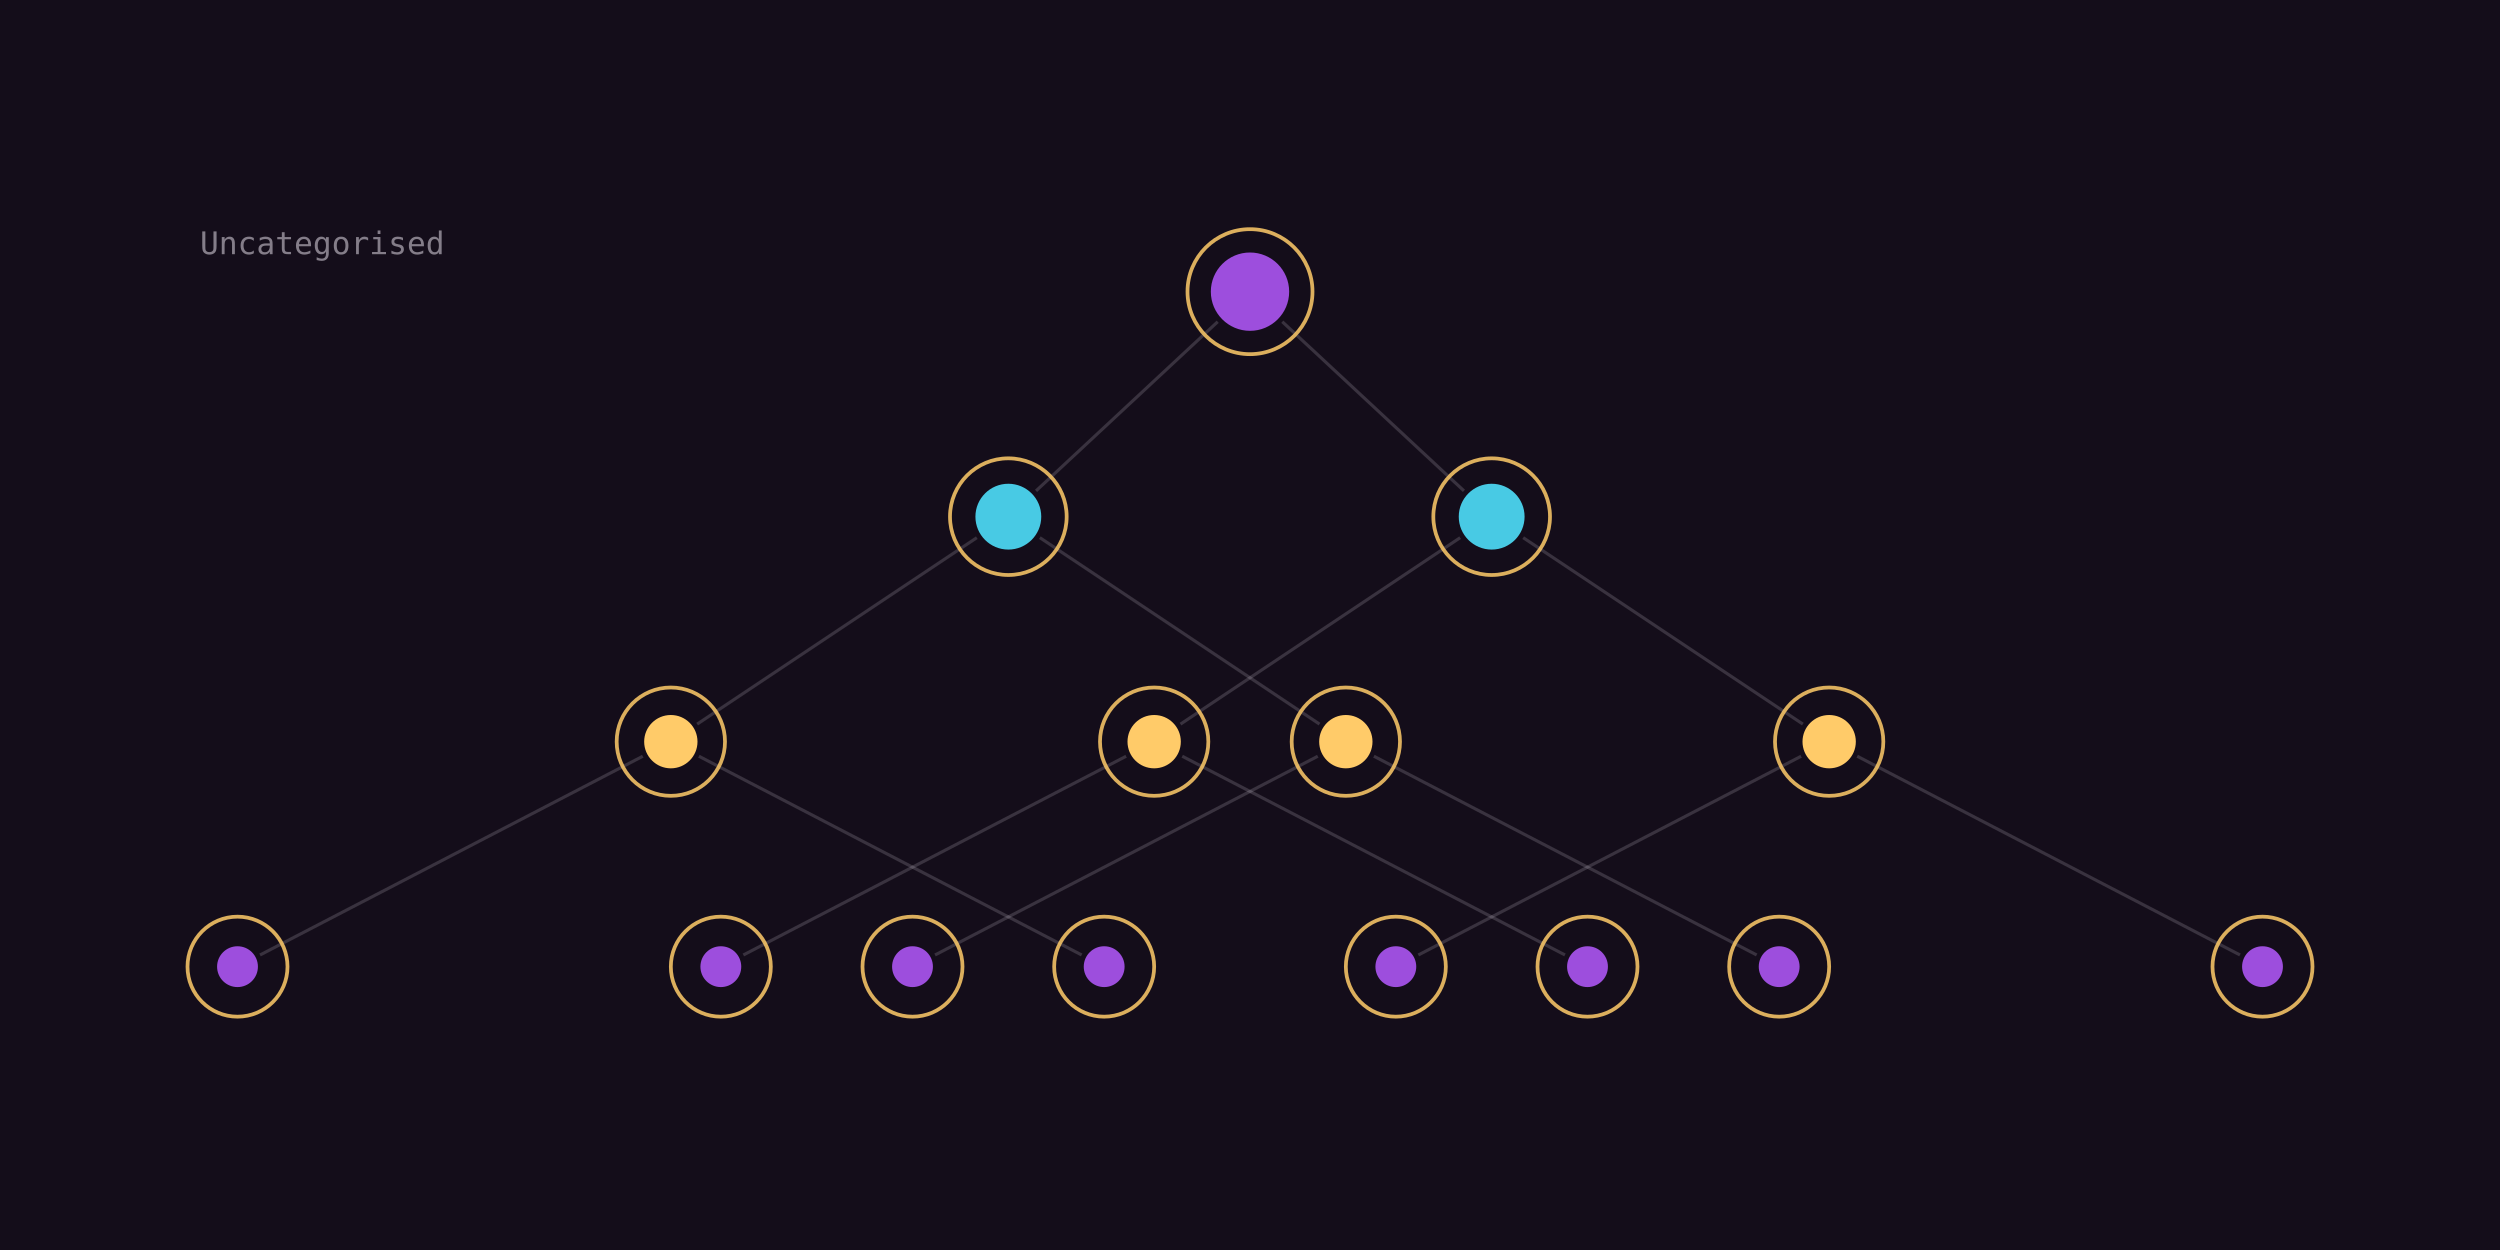
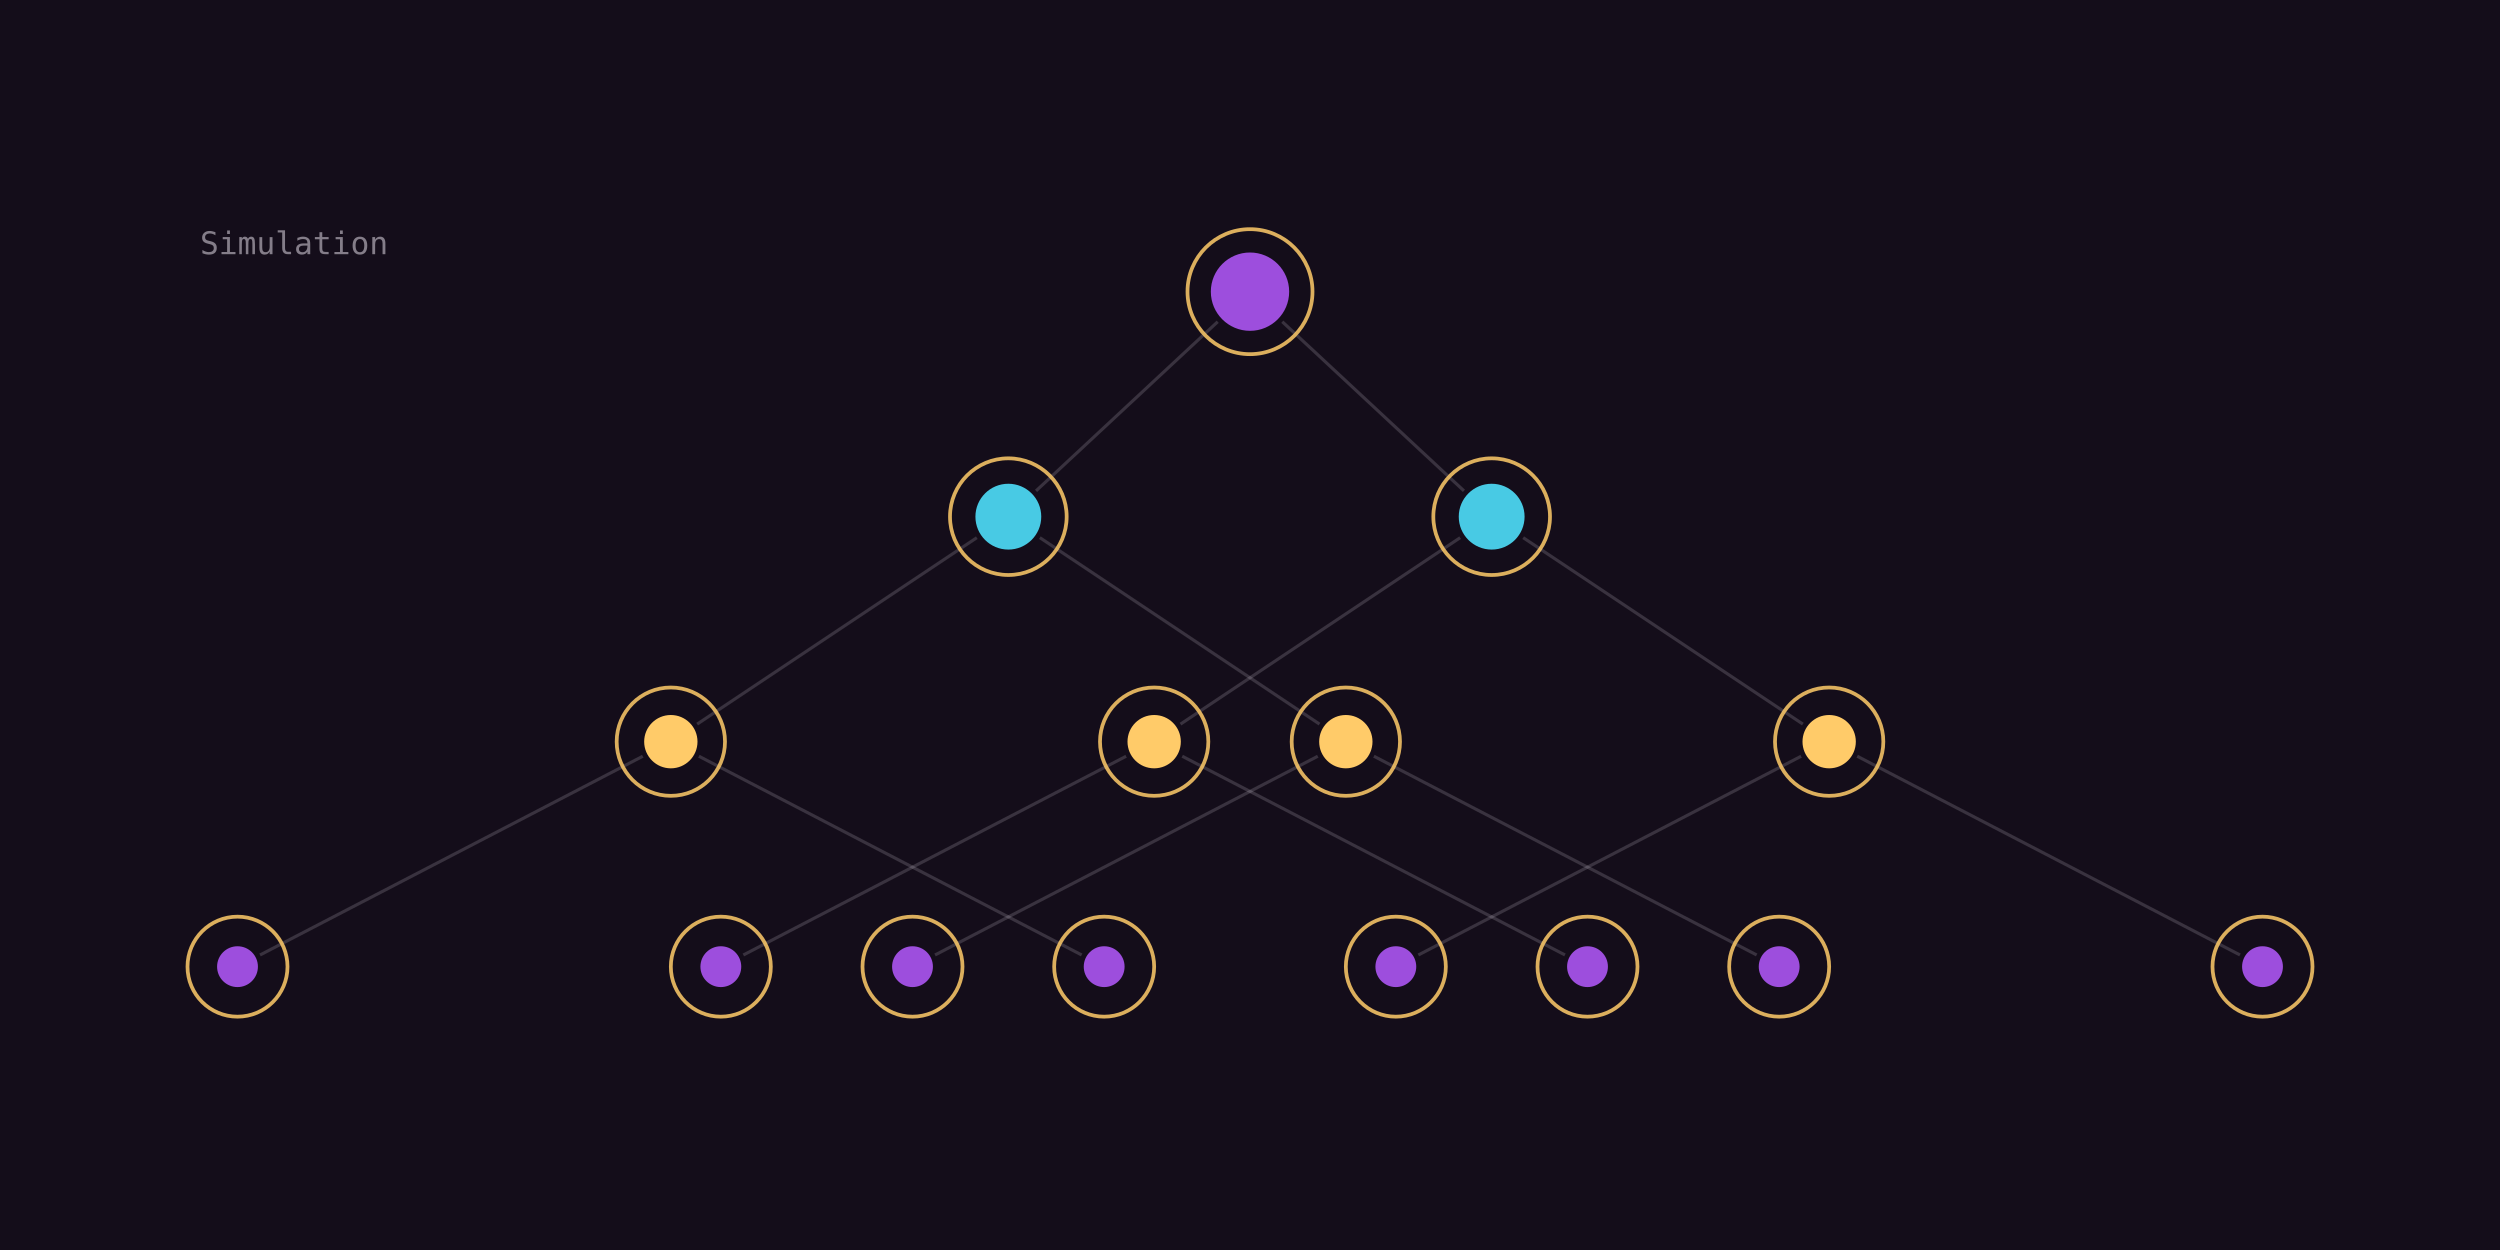
<svg xmlns="http://www.w3.org/2000/svg" viewBox="0 0 1200 600" width="1200" height="600" role="img" aria-label="cortexhq-website domain model">
  <rect width="1200" height="600" fill="#140d1a" />
  <defs>
    <linearGradient id="gd" x1="0" y1="0" x2="1" y2="1">
      <stop offset="0%" stop-color="#9d4edd" />
      <stop offset="100%" stop-color="#48cae4" />
    </linearGradient>
  </defs>
  <line x1="600.00" y1="140.00" x2="716.00" y2="248.00" stroke="rgba(244,238,248,0.300)" stroke-width="1.50" opacity="0.55" />
  <line x1="600.00" y1="140.00" x2="484.00" y2="248.00" stroke="rgba(244,238,248,0.300)" stroke-width="1.50" opacity="0.55" />
  <line x1="716.00" y1="248.00" x2="878.00" y2="356.00" stroke="rgba(244,238,248,0.300)" stroke-width="1.50" opacity="0.55" />
  <line x1="716.00" y1="248.00" x2="554.00" y2="356.00" stroke="rgba(244,238,248,0.300)" stroke-width="1.50" opacity="0.55" />
  <line x1="484.00" y1="248.00" x2="646.00" y2="356.00" stroke="rgba(244,238,248,0.300)" stroke-width="1.50" opacity="0.55" />
  <line x1="484.00" y1="248.00" x2="322.00" y2="356.00" stroke="rgba(244,238,248,0.300)" stroke-width="1.50" opacity="0.55" />
  <line x1="878.00" y1="356.00" x2="1086.00" y2="464.00" stroke="rgba(244,238,248,0.300)" stroke-width="1.50" opacity="0.55" />
  <line x1="878.00" y1="356.00" x2="670.00" y2="464.00" stroke="rgba(244,238,248,0.300)" stroke-width="1.50" opacity="0.55" />
  <line x1="554.00" y1="356.00" x2="762.00" y2="464.00" stroke="rgba(244,238,248,0.300)" stroke-width="1.50" opacity="0.55" />
  <line x1="554.00" y1="356.00" x2="346.00" y2="464.00" stroke="rgba(244,238,248,0.300)" stroke-width="1.50" opacity="0.55" />
  <line x1="646.00" y1="356.00" x2="854.00" y2="464.00" stroke="rgba(244,238,248,0.300)" stroke-width="1.50" opacity="0.55" />
  <line x1="646.00" y1="356.00" x2="438.00" y2="464.00" stroke="rgba(244,238,248,0.300)" stroke-width="1.50" opacity="0.55" />
  <line x1="322.00" y1="356.00" x2="530.00" y2="464.00" stroke="rgba(244,238,248,0.300)" stroke-width="1.50" opacity="0.55" />
  <line x1="322.00" y1="356.00" x2="114.00" y2="464.00" stroke="rgba(244,238,248,0.300)" stroke-width="1.50" opacity="0.55" />
  <circle cx="600.00" cy="140.00" r="20.00" fill="#9d4edd" opacity="1.00" stroke="#140d1a" stroke-width="2.40" />
  <g>
    <circle cx="600.00" cy="140.00" r="30.00" fill="none" stroke="#ffcb69" stroke-width="1.80" opacity="0.85" />
    <animate attributeName="opacity" values="0.25;1.0;0.25" dur="10.062s" begin="0.0s" repeatCount="indefinite" />
  </g>
  <circle cx="716.00" cy="248.00" r="17.00" fill="#48cae4" opacity="1.00" stroke="#140d1a" stroke-width="2.40" />
  <g>
    <circle cx="716.00" cy="248.00" r="28.00" fill="none" stroke="#ffcb69" stroke-width="1.80" opacity="0.85" />
    <animate attributeName="opacity" values="0.25;1.0;0.25" dur="10.062s" begin="0.5s" repeatCount="indefinite" />
  </g>
  <circle cx="484.00" cy="248.00" r="17.00" fill="#48cae4" opacity="1.00" stroke="#140d1a" stroke-width="2.40" />
  <g>
    <circle cx="484.00" cy="248.00" r="28.00" fill="none" stroke="#ffcb69" stroke-width="1.80" opacity="0.85" />
    <animate attributeName="opacity" values="0.25;1.0;0.25" dur="10.062s" begin="0.62s" repeatCount="indefinite" />
  </g>
  <circle cx="878.00" cy="356.00" r="14.00" fill="#ffcb69" opacity="1.00" stroke="#140d1a" stroke-width="2.40" />
  <g>
    <circle cx="878.00" cy="356.00" r="26.00" fill="none" stroke="#ffcb69" stroke-width="1.80" opacity="0.85" />
    <animate attributeName="opacity" values="0.25;1.0;0.25" dur="10.062s" begin="1.0s" repeatCount="indefinite" />
  </g>
  <circle cx="554.00" cy="356.00" r="14.00" fill="#ffcb69" opacity="1.00" stroke="#140d1a" stroke-width="2.40" />
  <g>
    <circle cx="554.00" cy="356.00" r="26.00" fill="none" stroke="#ffcb69" stroke-width="1.80" opacity="0.85" />
    <animate attributeName="opacity" values="0.25;1.0;0.25" dur="10.062s" begin="1.12s" repeatCount="indefinite" />
  </g>
  <circle cx="646.00" cy="356.00" r="14.00" fill="#ffcb69" opacity="1.00" stroke="#140d1a" stroke-width="2.40" />
  <g>
    <circle cx="646.00" cy="356.00" r="26.00" fill="none" stroke="#ffcb69" stroke-width="1.80" opacity="0.85" />
    <animate attributeName="opacity" values="0.25;1.0;0.25" dur="10.062s" begin="1.24s" repeatCount="indefinite" />
  </g>
  <circle cx="322.00" cy="356.00" r="14.00" fill="#ffcb69" opacity="1.00" stroke="#140d1a" stroke-width="2.40" />
  <g>
    <circle cx="322.00" cy="356.00" r="26.00" fill="none" stroke="#ffcb69" stroke-width="1.80" opacity="0.85" />
    <animate attributeName="opacity" values="0.25;1.0;0.25" dur="10.062s" begin="1.36s" repeatCount="indefinite" />
  </g>
  <circle cx="1086.00" cy="464.00" r="11.00" fill="#9d4edd" opacity="1.00" stroke="#140d1a" stroke-width="2.40" />
  <g>
    <circle cx="1086.00" cy="464.00" r="24.00" fill="none" stroke="#ffcb69" stroke-width="1.80" opacity="0.85" />
    <animate attributeName="opacity" values="0.25;1.0;0.25" dur="10.062s" begin="1.5s" repeatCount="indefinite" />
  </g>
  <circle cx="670.00" cy="464.00" r="11.00" fill="#9d4edd" opacity="1.00" stroke="#140d1a" stroke-width="2.40" />
  <g>
    <circle cx="670.00" cy="464.00" r="24.00" fill="none" stroke="#ffcb69" stroke-width="1.80" opacity="0.85" />
    <animate attributeName="opacity" values="0.25;1.0;0.25" dur="10.062s" begin="1.62s" repeatCount="indefinite" />
  </g>
  <circle cx="762.00" cy="464.00" r="11.00" fill="#9d4edd" opacity="1.00" stroke="#140d1a" stroke-width="2.40" />
  <g>
    <circle cx="762.00" cy="464.00" r="24.00" fill="none" stroke="#ffcb69" stroke-width="1.80" opacity="0.85" />
    <animate attributeName="opacity" values="0.25;1.0;0.25" dur="10.062s" begin="1.74s" repeatCount="indefinite" />
  </g>
  <circle cx="346.00" cy="464.00" r="11.00" fill="#9d4edd" opacity="1.00" stroke="#140d1a" stroke-width="2.40" />
  <g>
    <circle cx="346.00" cy="464.00" r="24.00" fill="none" stroke="#ffcb69" stroke-width="1.80" opacity="0.85" />
    <animate attributeName="opacity" values="0.25;1.0;0.25" dur="10.062s" begin="1.86s" repeatCount="indefinite" />
  </g>
  <circle cx="854.00" cy="464.00" r="11.00" fill="#9d4edd" opacity="1.00" stroke="#140d1a" stroke-width="2.40" />
  <g>
    <circle cx="854.00" cy="464.00" r="24.00" fill="none" stroke="#ffcb69" stroke-width="1.80" opacity="0.85" />
    <animate attributeName="opacity" values="0.25;1.0;0.25" dur="10.062s" begin="1.98s" repeatCount="indefinite" />
  </g>
  <circle cx="438.00" cy="464.00" r="11.00" fill="#9d4edd" opacity="1.00" stroke="#140d1a" stroke-width="2.40" />
  <g>
    <circle cx="438.00" cy="464.00" r="24.00" fill="none" stroke="#ffcb69" stroke-width="1.80" opacity="0.85" />
    <animate attributeName="opacity" values="0.25;1.0;0.25" dur="10.062s" begin="2.1s" repeatCount="indefinite" />
  </g>
  <circle cx="530.00" cy="464.00" r="11.00" fill="#9d4edd" opacity="1.00" stroke="#140d1a" stroke-width="2.40" />
  <g>
    <circle cx="530.00" cy="464.00" r="24.00" fill="none" stroke="#ffcb69" stroke-width="1.80" opacity="0.85" />
    <animate attributeName="opacity" values="0.25;1.0;0.25" dur="10.062s" begin="2.22s" repeatCount="indefinite" />
  </g>
  <circle cx="114.00" cy="464.00" r="11.00" fill="#9d4edd" opacity="1.00" stroke="#140d1a" stroke-width="2.40" />
  <g>
    <circle cx="114.00" cy="464.00" r="24.00" fill="none" stroke="#ffcb69" stroke-width="1.80" opacity="0.85" />
    <animate attributeName="opacity" values="0.25;1.0;0.25" dur="10.062s" begin="2.34s" repeatCount="indefinite" />
  </g>
-   <text x="96" y="122" font-family="ui-monospace,Menlo,monospace" font-size="15" fill="rgba(244,238,248,0.500)">Uncategorised</text>
+   <text x="96" y="122" font-family="ui-monospace,Menlo,monospace" font-size="15" fill="rgba(244,238,248,0.500)">Simulation</text>
</svg>
